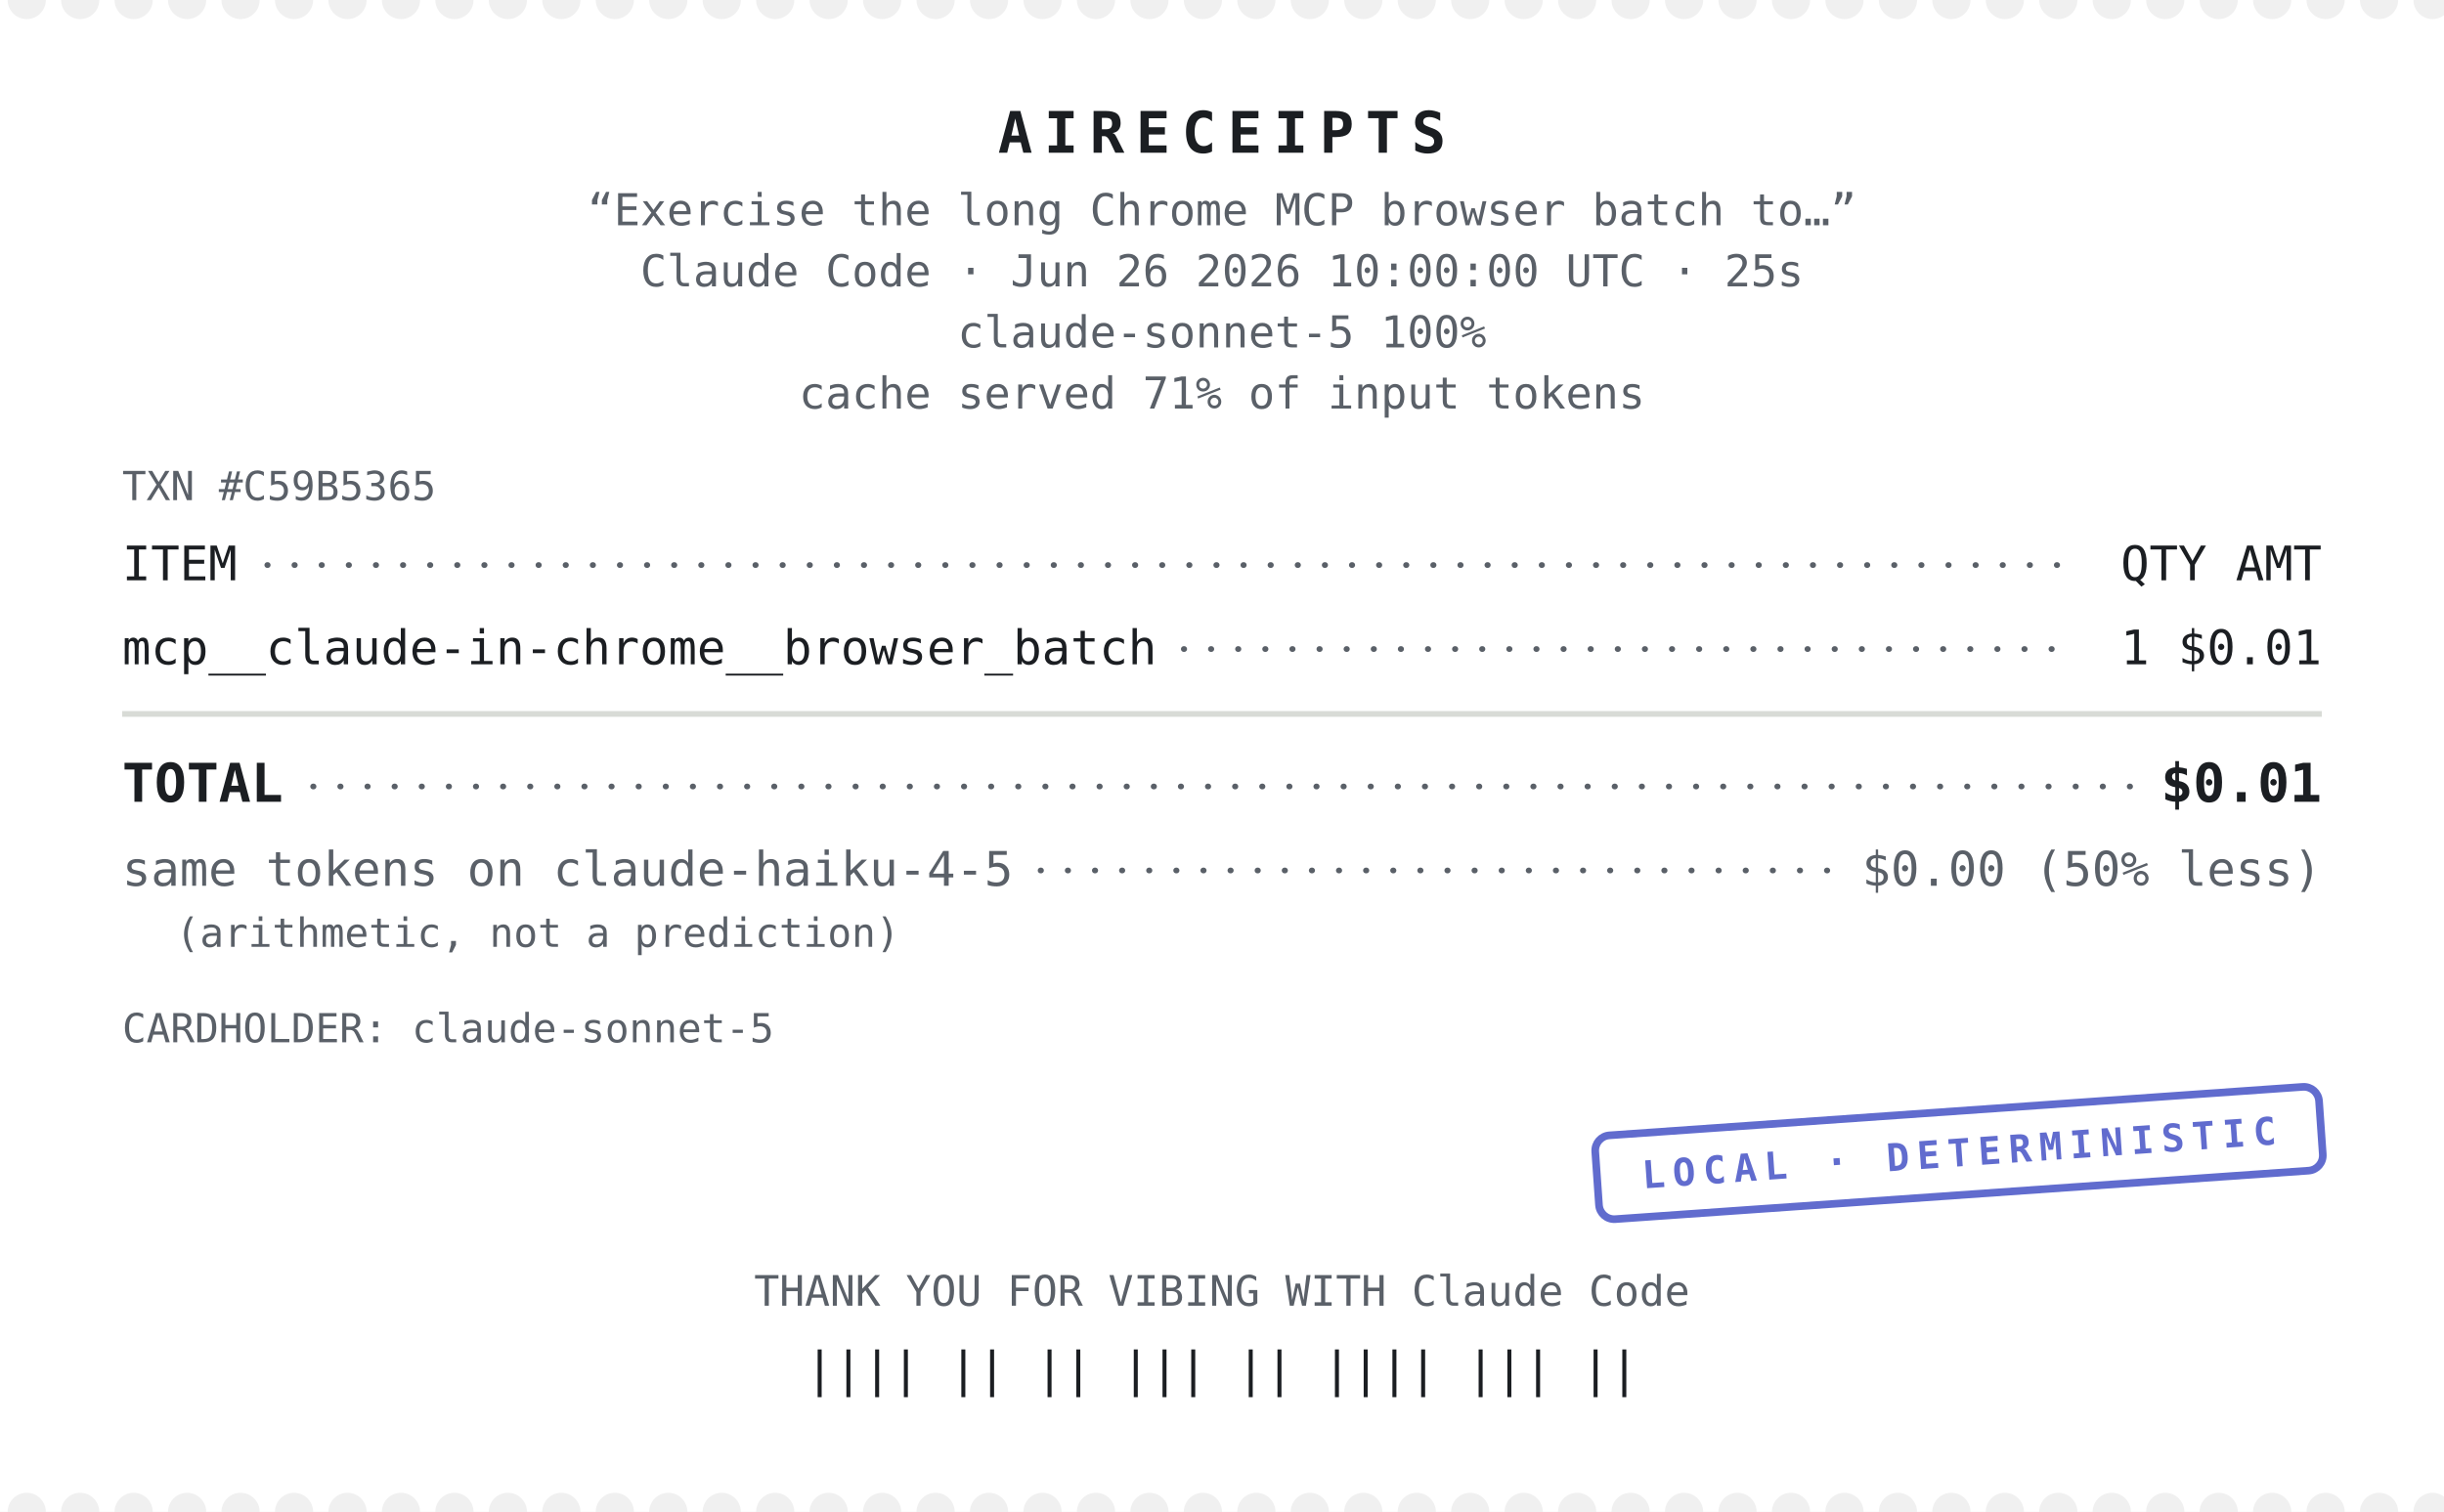
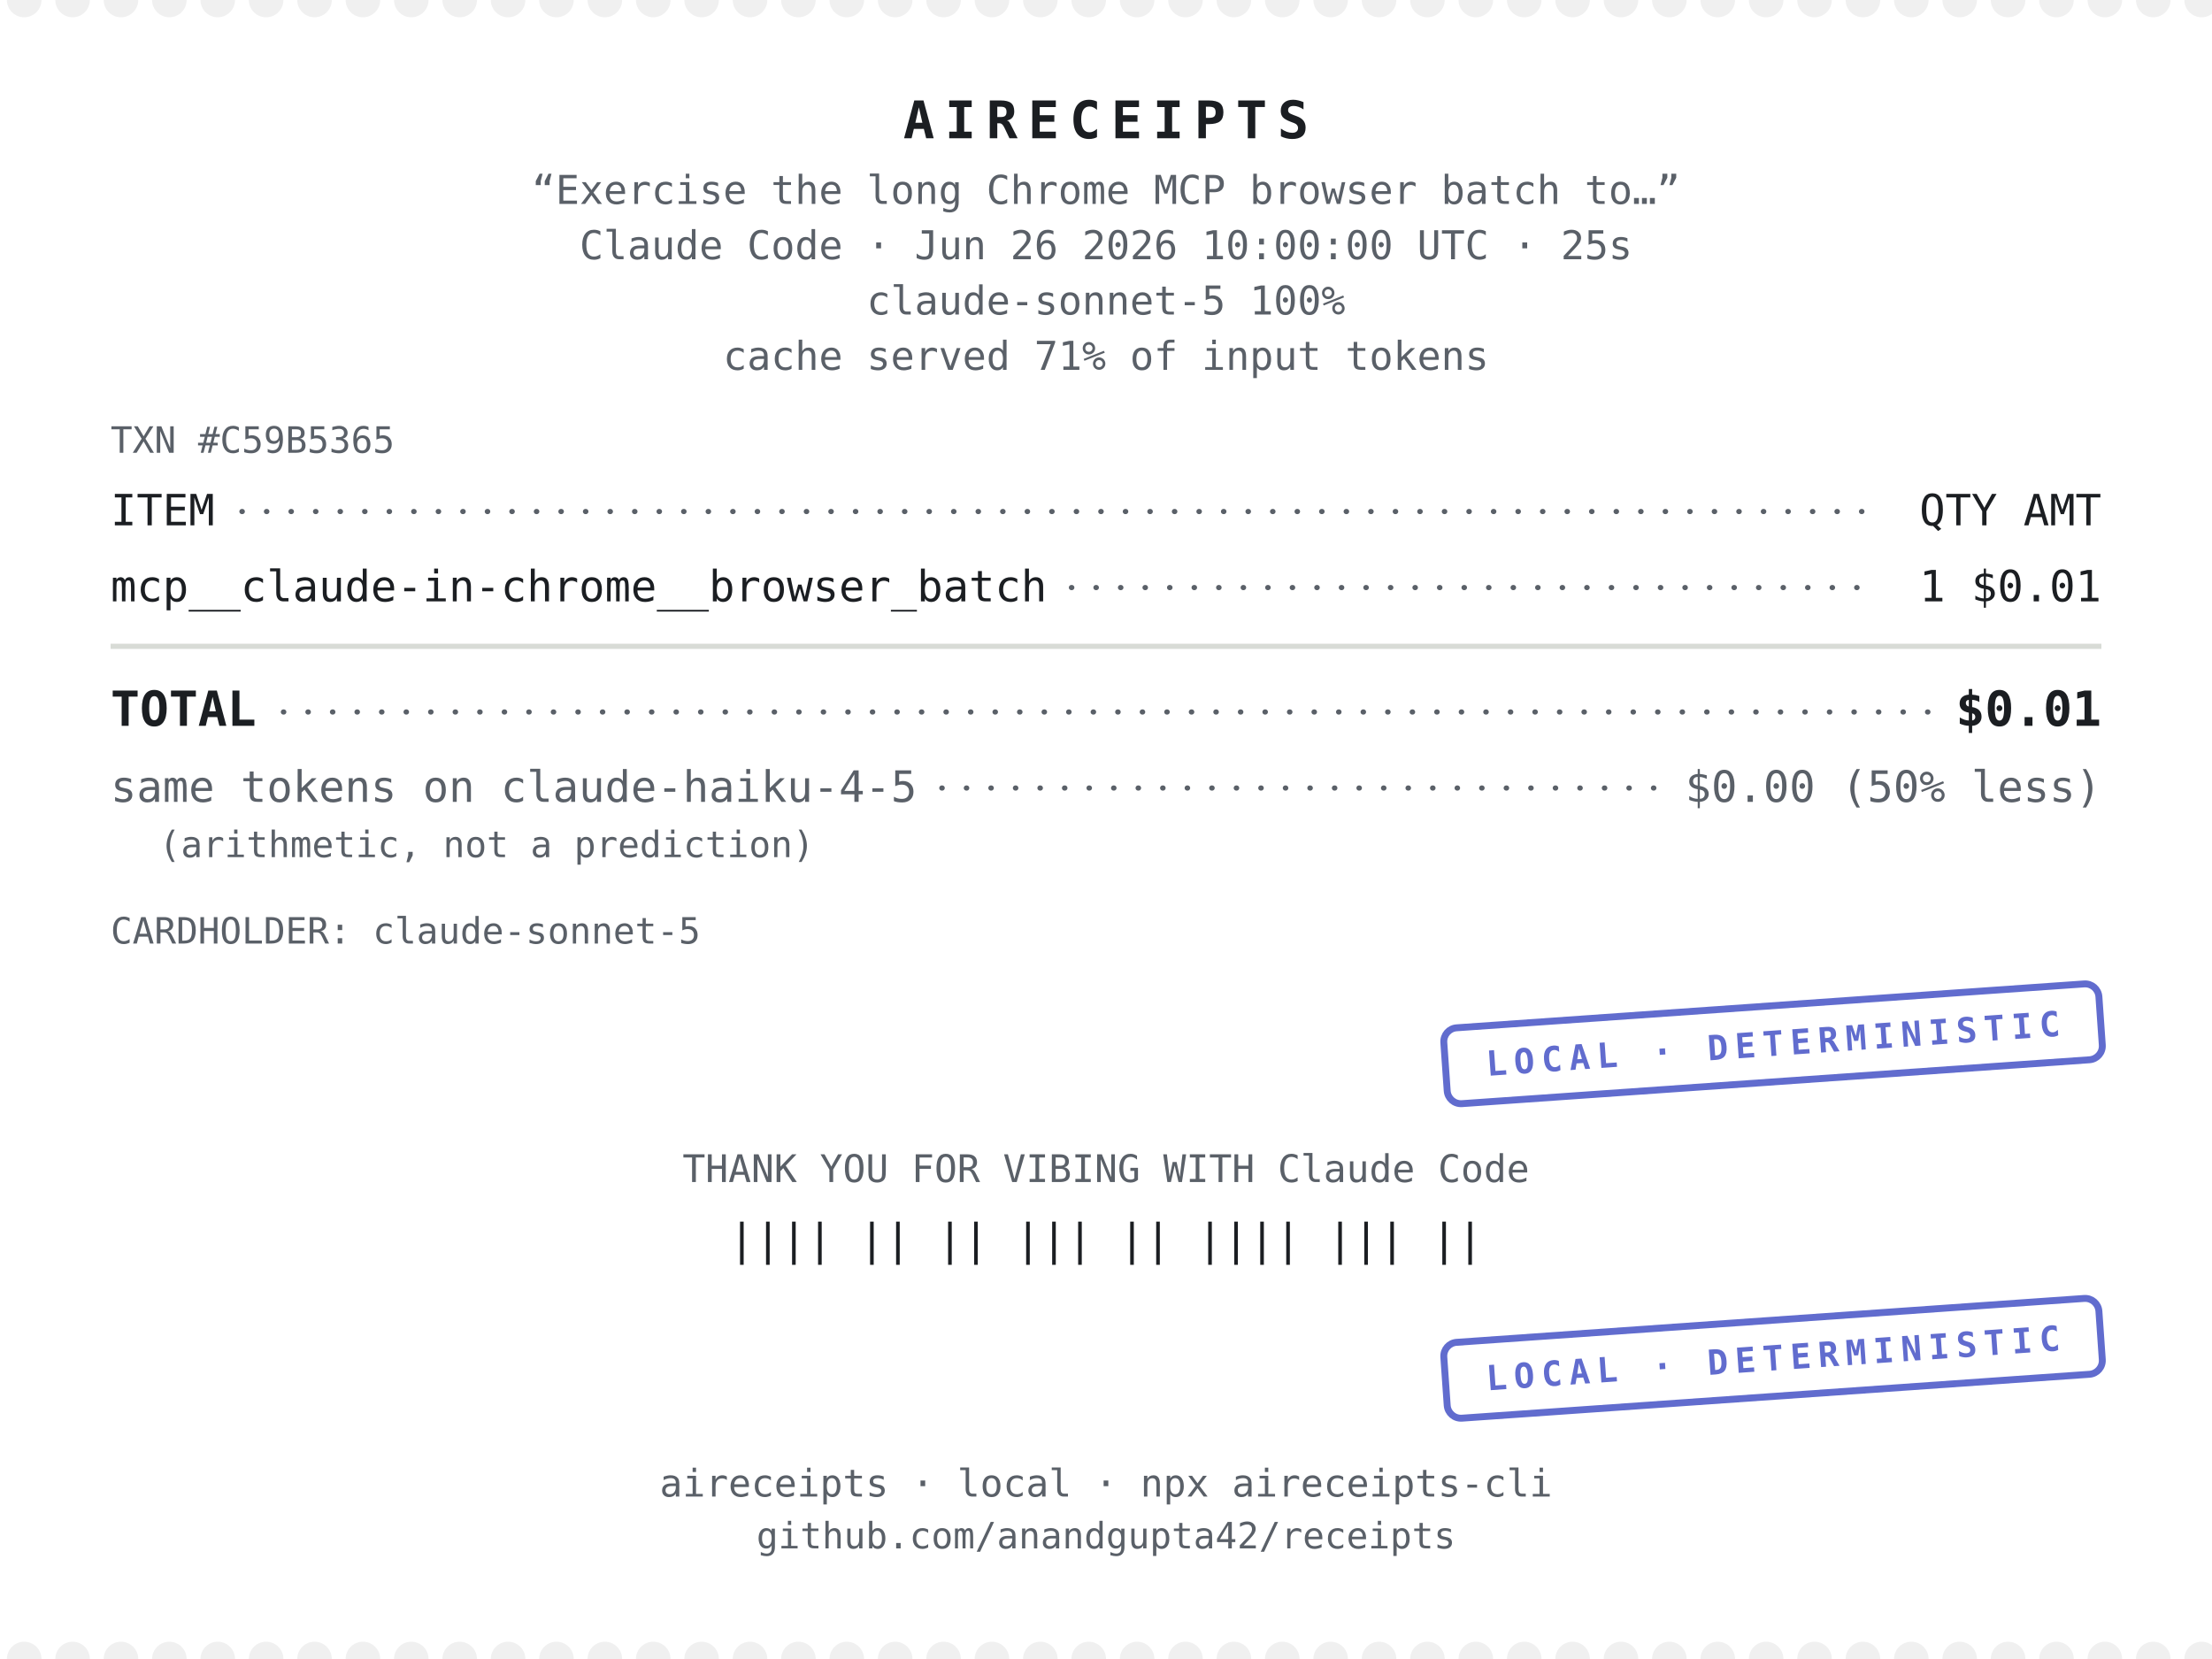
- <svg xmlns="http://www.w3.org/2000/svg" width="640" height="396" viewBox="0 0 640 396" font-family="&quot;SF Mono&quot;,&quot;Cascadia Code&quot;,&quot;JetBrains Mono&quot;,Menlo,Consolas,monospace" role="img" aria-label="aireceipts cost receipt">
+ <svg xmlns="http://www.w3.org/2000/svg" width="640" height="480" viewBox="0 0 640 480" font-family="&quot;SF Mono&quot;,&quot;Cascadia Code&quot;,&quot;JetBrains Mono&quot;,Menlo,Consolas,monospace" role="img" aria-label="aireceipts cost receipt">
  <g transform="translate(0 0)">
    <defs>
-       <mask id="perf-0" maskUnits="userSpaceOnUse" x="-5" y="-5" width="650" height="406">
-         <rect x="0" y="0" width="640" height="396" fill="#FFFFFF" />
+       <mask id="perf-0" maskUnits="userSpaceOnUse" x="-5" y="-5" width="650" height="490">
+         <rect x="0" y="0" width="640" height="480" fill="#FFFFFF" />
        <g class="perf-top">
          <circle cx="7" cy="0" r="5" fill="#000000" />
          <circle cx="21" cy="0" r="5" fill="#000000" />
          <circle cx="35" cy="0" r="5" fill="#000000" />
          <circle cx="49" cy="0" r="5" fill="#000000" />
          <circle cx="63" cy="0" r="5" fill="#000000" />
          <circle cx="77" cy="0" r="5" fill="#000000" />
          <circle cx="91" cy="0" r="5" fill="#000000" />
          <circle cx="105" cy="0" r="5" fill="#000000" />
          <circle cx="119" cy="0" r="5" fill="#000000" />
          <circle cx="133" cy="0" r="5" fill="#000000" />
          <circle cx="147" cy="0" r="5" fill="#000000" />
          <circle cx="161" cy="0" r="5" fill="#000000" />
          <circle cx="175" cy="0" r="5" fill="#000000" />
          <circle cx="189" cy="0" r="5" fill="#000000" />
          <circle cx="203" cy="0" r="5" fill="#000000" />
          <circle cx="217" cy="0" r="5" fill="#000000" />
          <circle cx="231" cy="0" r="5" fill="#000000" />
          <circle cx="245" cy="0" r="5" fill="#000000" />
          <circle cx="259" cy="0" r="5" fill="#000000" />
          <circle cx="273" cy="0" r="5" fill="#000000" />
          <circle cx="287" cy="0" r="5" fill="#000000" />
          <circle cx="301" cy="0" r="5" fill="#000000" />
          <circle cx="315" cy="0" r="5" fill="#000000" />
          <circle cx="329" cy="0" r="5" fill="#000000" />
          <circle cx="343" cy="0" r="5" fill="#000000" />
          <circle cx="357" cy="0" r="5" fill="#000000" />
          <circle cx="371" cy="0" r="5" fill="#000000" />
          <circle cx="385" cy="0" r="5" fill="#000000" />
          <circle cx="399" cy="0" r="5" fill="#000000" />
          <circle cx="413" cy="0" r="5" fill="#000000" />
          <circle cx="427" cy="0" r="5" fill="#000000" />
          <circle cx="441" cy="0" r="5" fill="#000000" />
          <circle cx="455" cy="0" r="5" fill="#000000" />
          <circle cx="469" cy="0" r="5" fill="#000000" />
          <circle cx="483" cy="0" r="5" fill="#000000" />
          <circle cx="497" cy="0" r="5" fill="#000000" />
          <circle cx="511" cy="0" r="5" fill="#000000" />
          <circle cx="525" cy="0" r="5" fill="#000000" />
          <circle cx="539" cy="0" r="5" fill="#000000" />
          <circle cx="553" cy="0" r="5" fill="#000000" />
          <circle cx="567" cy="0" r="5" fill="#000000" />
          <circle cx="581" cy="0" r="5" fill="#000000" />
          <circle cx="595" cy="0" r="5" fill="#000000" />
          <circle cx="609" cy="0" r="5" fill="#000000" />
          <circle cx="623" cy="0" r="5" fill="#000000" />
          <circle cx="637" cy="0" r="5" fill="#000000" />
        </g>
        <g class="perf-bottom">
-           <circle cx="7" cy="396" r="5" fill="#000000" />
-           <circle cx="21" cy="396" r="5" fill="#000000" />
-           <circle cx="35" cy="396" r="5" fill="#000000" />
-           <circle cx="49" cy="396" r="5" fill="#000000" />
-           <circle cx="63" cy="396" r="5" fill="#000000" />
-           <circle cx="77" cy="396" r="5" fill="#000000" />
-           <circle cx="91" cy="396" r="5" fill="#000000" />
-           <circle cx="105" cy="396" r="5" fill="#000000" />
-           <circle cx="119" cy="396" r="5" fill="#000000" />
-           <circle cx="133" cy="396" r="5" fill="#000000" />
-           <circle cx="147" cy="396" r="5" fill="#000000" />
-           <circle cx="161" cy="396" r="5" fill="#000000" />
-           <circle cx="175" cy="396" r="5" fill="#000000" />
-           <circle cx="189" cy="396" r="5" fill="#000000" />
-           <circle cx="203" cy="396" r="5" fill="#000000" />
-           <circle cx="217" cy="396" r="5" fill="#000000" />
-           <circle cx="231" cy="396" r="5" fill="#000000" />
-           <circle cx="245" cy="396" r="5" fill="#000000" />
-           <circle cx="259" cy="396" r="5" fill="#000000" />
-           <circle cx="273" cy="396" r="5" fill="#000000" />
-           <circle cx="287" cy="396" r="5" fill="#000000" />
-           <circle cx="301" cy="396" r="5" fill="#000000" />
-           <circle cx="315" cy="396" r="5" fill="#000000" />
-           <circle cx="329" cy="396" r="5" fill="#000000" />
-           <circle cx="343" cy="396" r="5" fill="#000000" />
-           <circle cx="357" cy="396" r="5" fill="#000000" />
-           <circle cx="371" cy="396" r="5" fill="#000000" />
-           <circle cx="385" cy="396" r="5" fill="#000000" />
-           <circle cx="399" cy="396" r="5" fill="#000000" />
-           <circle cx="413" cy="396" r="5" fill="#000000" />
-           <circle cx="427" cy="396" r="5" fill="#000000" />
-           <circle cx="441" cy="396" r="5" fill="#000000" />
-           <circle cx="455" cy="396" r="5" fill="#000000" />
-           <circle cx="469" cy="396" r="5" fill="#000000" />
-           <circle cx="483" cy="396" r="5" fill="#000000" />
-           <circle cx="497" cy="396" r="5" fill="#000000" />
-           <circle cx="511" cy="396" r="5" fill="#000000" />
-           <circle cx="525" cy="396" r="5" fill="#000000" />
-           <circle cx="539" cy="396" r="5" fill="#000000" />
-           <circle cx="553" cy="396" r="5" fill="#000000" />
-           <circle cx="567" cy="396" r="5" fill="#000000" />
-           <circle cx="581" cy="396" r="5" fill="#000000" />
-           <circle cx="595" cy="396" r="5" fill="#000000" />
-           <circle cx="609" cy="396" r="5" fill="#000000" />
-           <circle cx="623" cy="396" r="5" fill="#000000" />
-           <circle cx="637" cy="396" r="5" fill="#000000" />
+           <circle cx="7" cy="480" r="5" fill="#000000" />
+           <circle cx="21" cy="480" r="5" fill="#000000" />
+           <circle cx="35" cy="480" r="5" fill="#000000" />
+           <circle cx="49" cy="480" r="5" fill="#000000" />
+           <circle cx="63" cy="480" r="5" fill="#000000" />
+           <circle cx="77" cy="480" r="5" fill="#000000" />
+           <circle cx="91" cy="480" r="5" fill="#000000" />
+           <circle cx="105" cy="480" r="5" fill="#000000" />
+           <circle cx="119" cy="480" r="5" fill="#000000" />
+           <circle cx="133" cy="480" r="5" fill="#000000" />
+           <circle cx="147" cy="480" r="5" fill="#000000" />
+           <circle cx="161" cy="480" r="5" fill="#000000" />
+           <circle cx="175" cy="480" r="5" fill="#000000" />
+           <circle cx="189" cy="480" r="5" fill="#000000" />
+           <circle cx="203" cy="480" r="5" fill="#000000" />
+           <circle cx="217" cy="480" r="5" fill="#000000" />
+           <circle cx="231" cy="480" r="5" fill="#000000" />
+           <circle cx="245" cy="480" r="5" fill="#000000" />
+           <circle cx="259" cy="480" r="5" fill="#000000" />
+           <circle cx="273" cy="480" r="5" fill="#000000" />
+           <circle cx="287" cy="480" r="5" fill="#000000" />
+           <circle cx="301" cy="480" r="5" fill="#000000" />
+           <circle cx="315" cy="480" r="5" fill="#000000" />
+           <circle cx="329" cy="480" r="5" fill="#000000" />
+           <circle cx="343" cy="480" r="5" fill="#000000" />
+           <circle cx="357" cy="480" r="5" fill="#000000" />
+           <circle cx="371" cy="480" r="5" fill="#000000" />
+           <circle cx="385" cy="480" r="5" fill="#000000" />
+           <circle cx="399" cy="480" r="5" fill="#000000" />
+           <circle cx="413" cy="480" r="5" fill="#000000" />
+           <circle cx="427" cy="480" r="5" fill="#000000" />
+           <circle cx="441" cy="480" r="5" fill="#000000" />
+           <circle cx="455" cy="480" r="5" fill="#000000" />
+           <circle cx="469" cy="480" r="5" fill="#000000" />
+           <circle cx="483" cy="480" r="5" fill="#000000" />
+           <circle cx="497" cy="480" r="5" fill="#000000" />
+           <circle cx="511" cy="480" r="5" fill="#000000" />
+           <circle cx="525" cy="480" r="5" fill="#000000" />
+           <circle cx="539" cy="480" r="5" fill="#000000" />
+           <circle cx="553" cy="480" r="5" fill="#000000" />
+           <circle cx="567" cy="480" r="5" fill="#000000" />
+           <circle cx="581" cy="480" r="5" fill="#000000" />
+           <circle cx="595" cy="480" r="5" fill="#000000" />
+           <circle cx="609" cy="480" r="5" fill="#000000" />
+           <circle cx="623" cy="480" r="5" fill="#000000" />
+           <circle cx="637" cy="480" r="5" fill="#000000" />
        </g>
      </mask>
    </defs>
-     <rect x="0" y="0" width="640" height="396" fill="#FFFFFF" mask="url(#perf-0)" />
+     <rect x="0" y="0" width="640" height="480" fill="#FFFFFF" mask="url(#perf-0)" />
    <text x="320" y="40" font-size="15" fill="#1B1E22" text-anchor="middle" font-weight="700" letter-spacing="3">AIRECEIPTS</text>
    <text x="320" y="59" font-size="11.5" fill="#5A6068" text-anchor="middle">“Exercise the long Chrome MCP browser batch to…”</text>
    <text x="320" y="75" font-size="11.5" fill="#5A6068" text-anchor="middle">Claude Code · Jun 26 2026 10:00:00 UTC · 25s</text>
    <text x="320" y="91" font-size="11.5" fill="#5A6068" text-anchor="middle">claude-sonnet-5 100%</text>
    <text x="320" y="107" font-size="11.5" fill="#5A6068" text-anchor="middle">cache served 71% of input tokens</text>
    <text x="32" y="131" font-size="10.5" fill="#5A6068" text-anchor="start">TXN #C59B5365</text>
    <text x="32" y="152" font-size="12.5" fill="#1B1E22" text-anchor="start">ITEM</text>
    <text x="608" y="152" font-size="12.5" fill="#1B1E22" text-anchor="end">QTY  AMT</text>
    <line x1="70" y1="148" x2="540" y2="148" stroke="#5A6068" stroke-width="1.5" stroke-linecap="round" stroke-dasharray="0.1 7" />
    <text x="32" y="174" font-size="12.5" fill="#1B1E22" text-anchor="start">mcp__claude-in-chrome__browser_batch</text>
    <text x="608" y="174" font-size="12.5" fill="#1B1E22" text-anchor="end">1  $0.01</text>
    <line x1="310" y1="170" x2="540" y2="170" stroke="#5A6068" stroke-width="1.5" stroke-linecap="round" stroke-dasharray="0.1 7" />
    <line x1="32" y1="187" x2="608" y2="187" stroke="#D8DBD6" stroke-width="1.5" />
    <text x="32" y="210" font-size="14" fill="#1B1E22" text-anchor="start" font-weight="700">TOTAL</text>
    <text x="608" y="210" font-size="14" fill="#1B1E22" text-anchor="end" font-weight="700">$0.01</text>
    <line x1="82" y1="206" x2="558" y2="206" stroke="#5A6068" stroke-width="1.5" stroke-linecap="round" stroke-dasharray="0.1 7" />
    <text x="32" y="232" font-size="12.5" fill="#5A6068" text-anchor="start" font-weight="400">same tokens on claude-haiku-4-5</text>
    <text x="608" y="232" font-size="12.5" fill="#5A6068" text-anchor="end" font-weight="400">$0.00 (50% less)</text>
    <line x1="272.5" y1="228" x2="480" y2="228" stroke="#5A6068" stroke-width="1.5" stroke-linecap="round" stroke-dasharray="0.1 7" />
    <text x="46" y="248" font-size="10.5" fill="#5A6068" text-anchor="start">(arithmetic, not a prediction)</text>
    <text x="32" y="273" font-size="10.5" fill="#5A6068" text-anchor="start">CARDHOLDER: claude-sonnet-5</text>
    <g class="stamp" opacity="0.8" transform="rotate(-4 513 302)">
      <rect x="418" y="291" width="190" height="22" rx="4" fill="none" stroke="#3947C2" stroke-width="2" />
      <text x="513" y="305.5" font-size="10" fill="#3947C2" text-anchor="middle" font-weight="700" letter-spacing="2">LOCAL · DETERMINISTIC</text>
    </g>
    <text x="320" y="342" font-size="11" fill="#5A6068" text-anchor="middle">THANK YOU FOR VIBING WITH Claude Code</text>
    <text x="320" y="363" font-size="12.5" fill="#1B1E22" text-anchor="middle">|||| || || ||| || |||| ||| ||</text>
+     <g class="stamp" opacity="0.8" transform="rotate(-4 513 393)">
+       <rect x="418" y="382" width="190" height="22" rx="4" fill="none" stroke="#3947C2" stroke-width="2" />
+       <text x="513" y="396.5" font-size="10" fill="#3947C2" text-anchor="middle" font-weight="700" letter-spacing="2">LOCAL · DETERMINISTIC</text>
+     </g>
+     <text x="320" y="433" font-size="11" fill="#5A6068" text-anchor="middle">aireceipts · local · npx aireceipts-cli</text>
+     <text x="320" y="448" font-size="10.5" fill="#5A6068" text-anchor="middle">github.com/anandgupta42/receipts</text>
  </g>
</svg>
